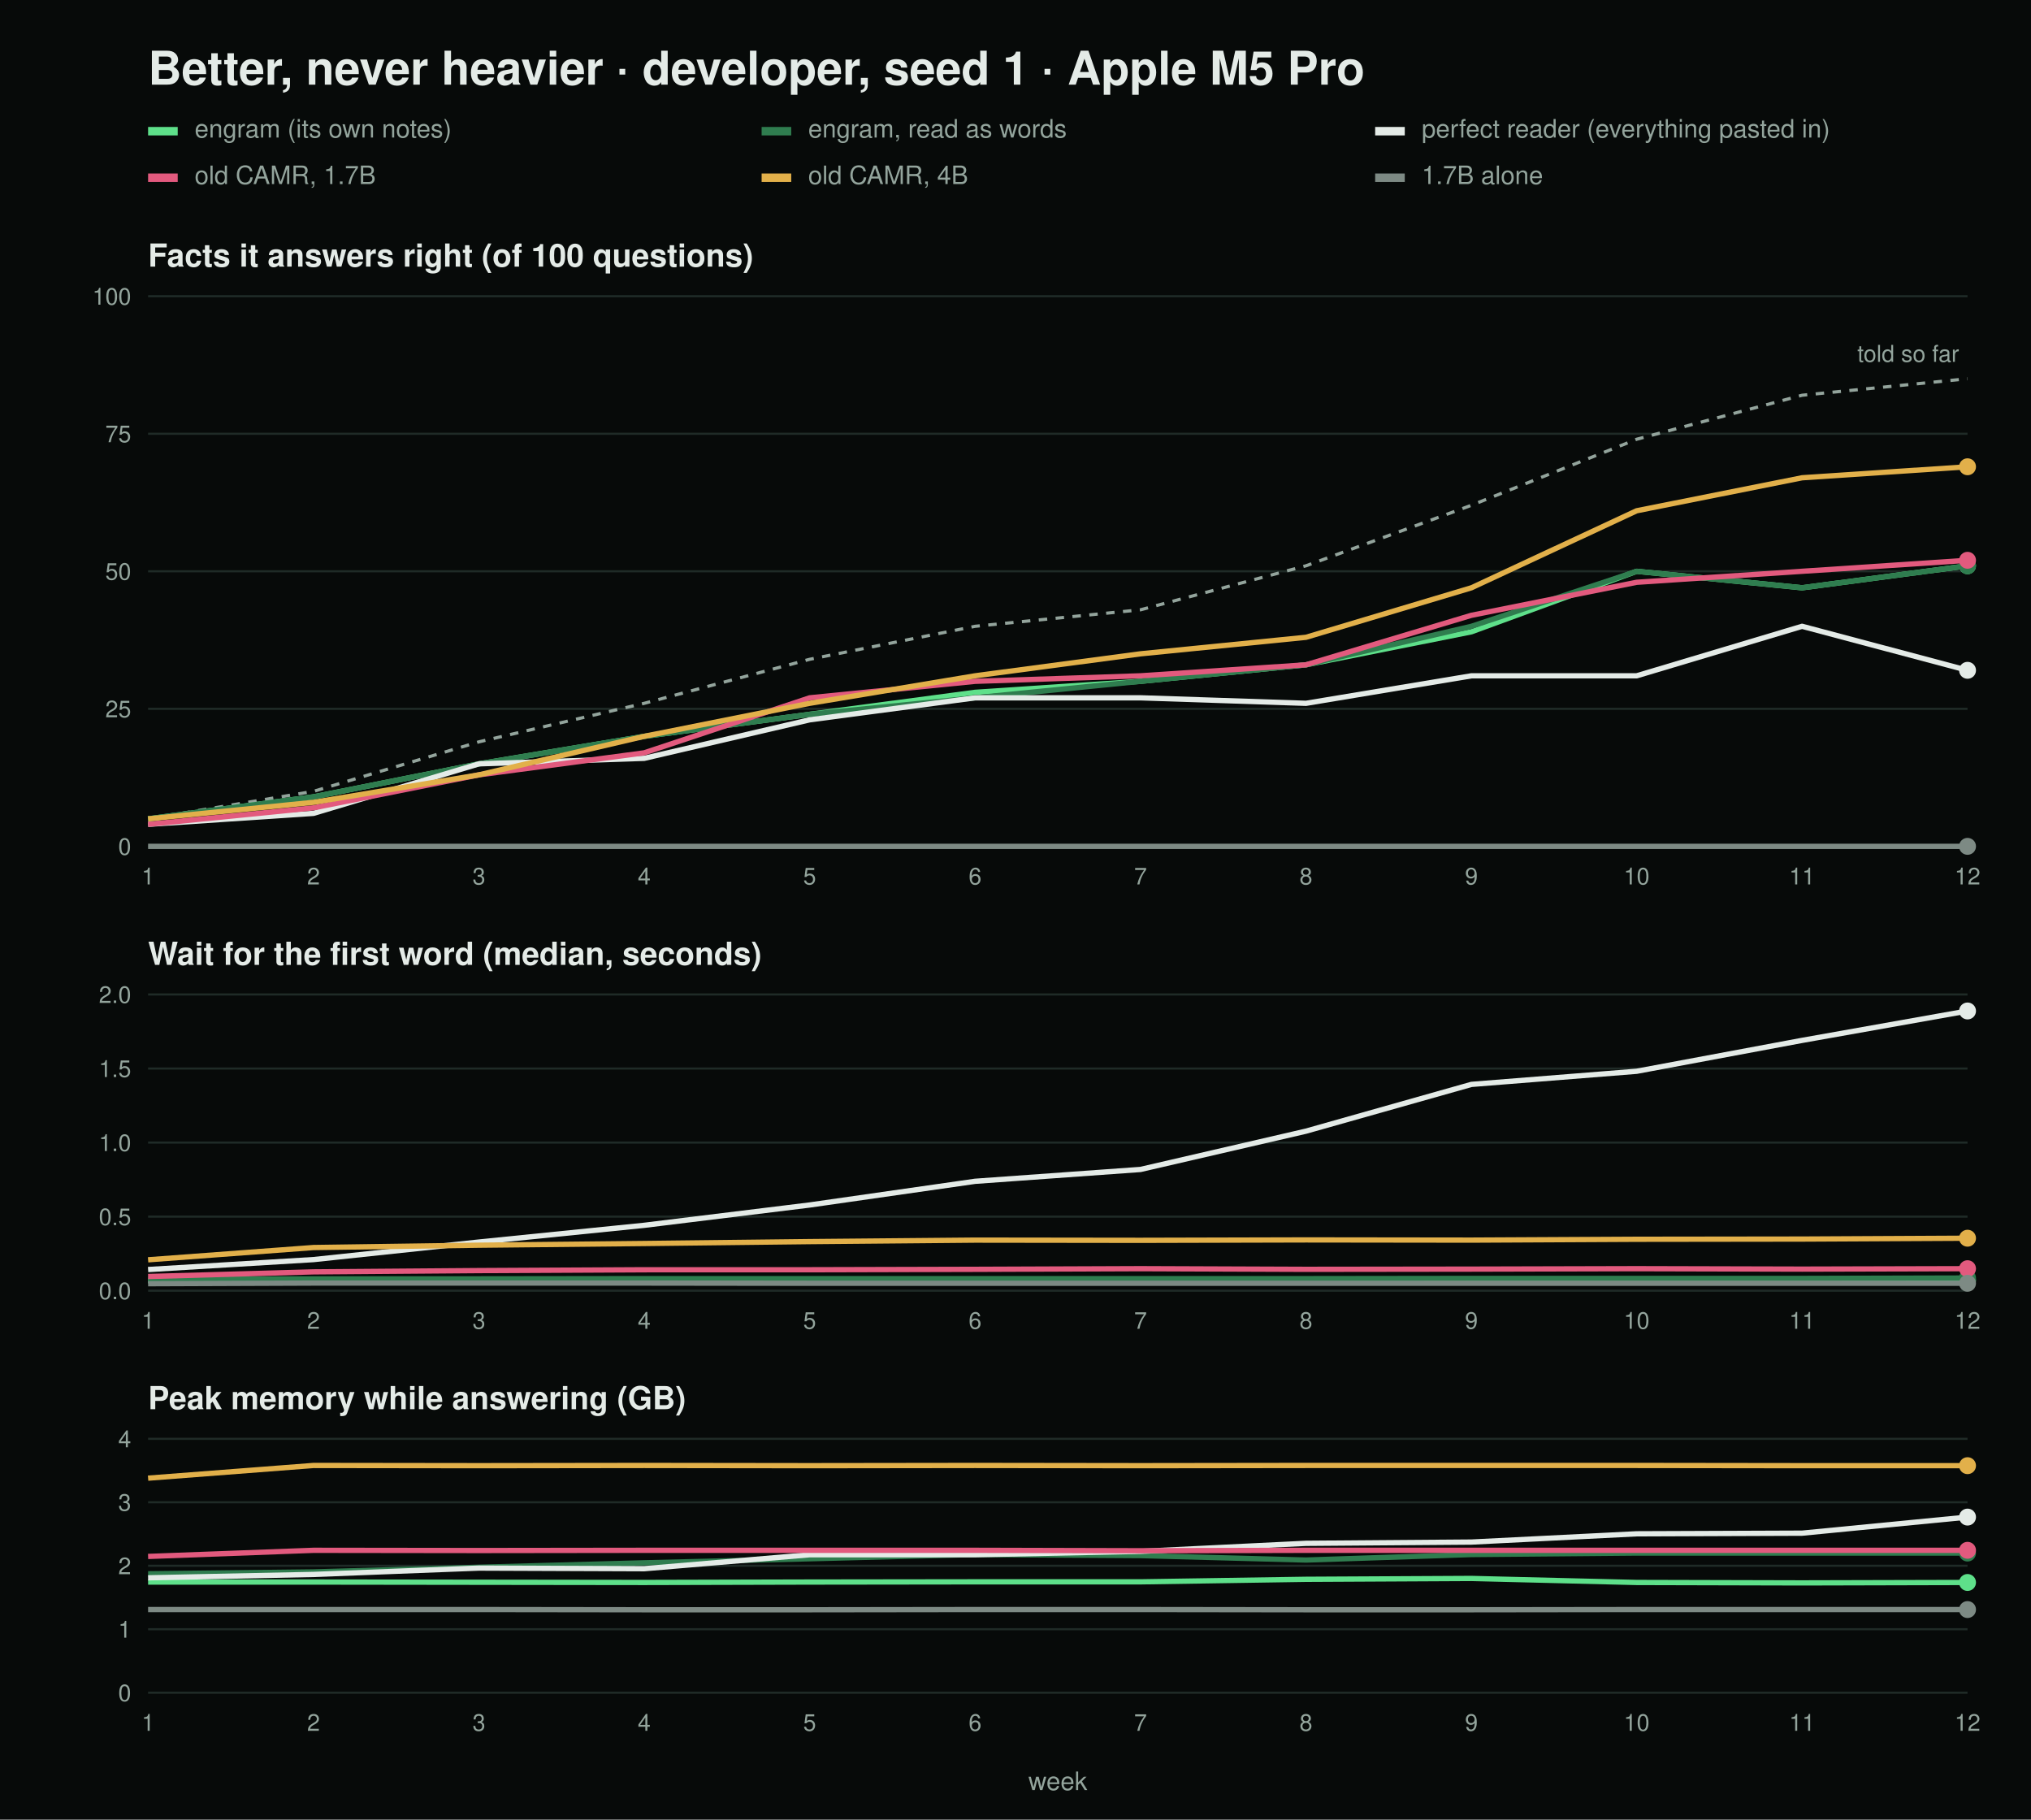
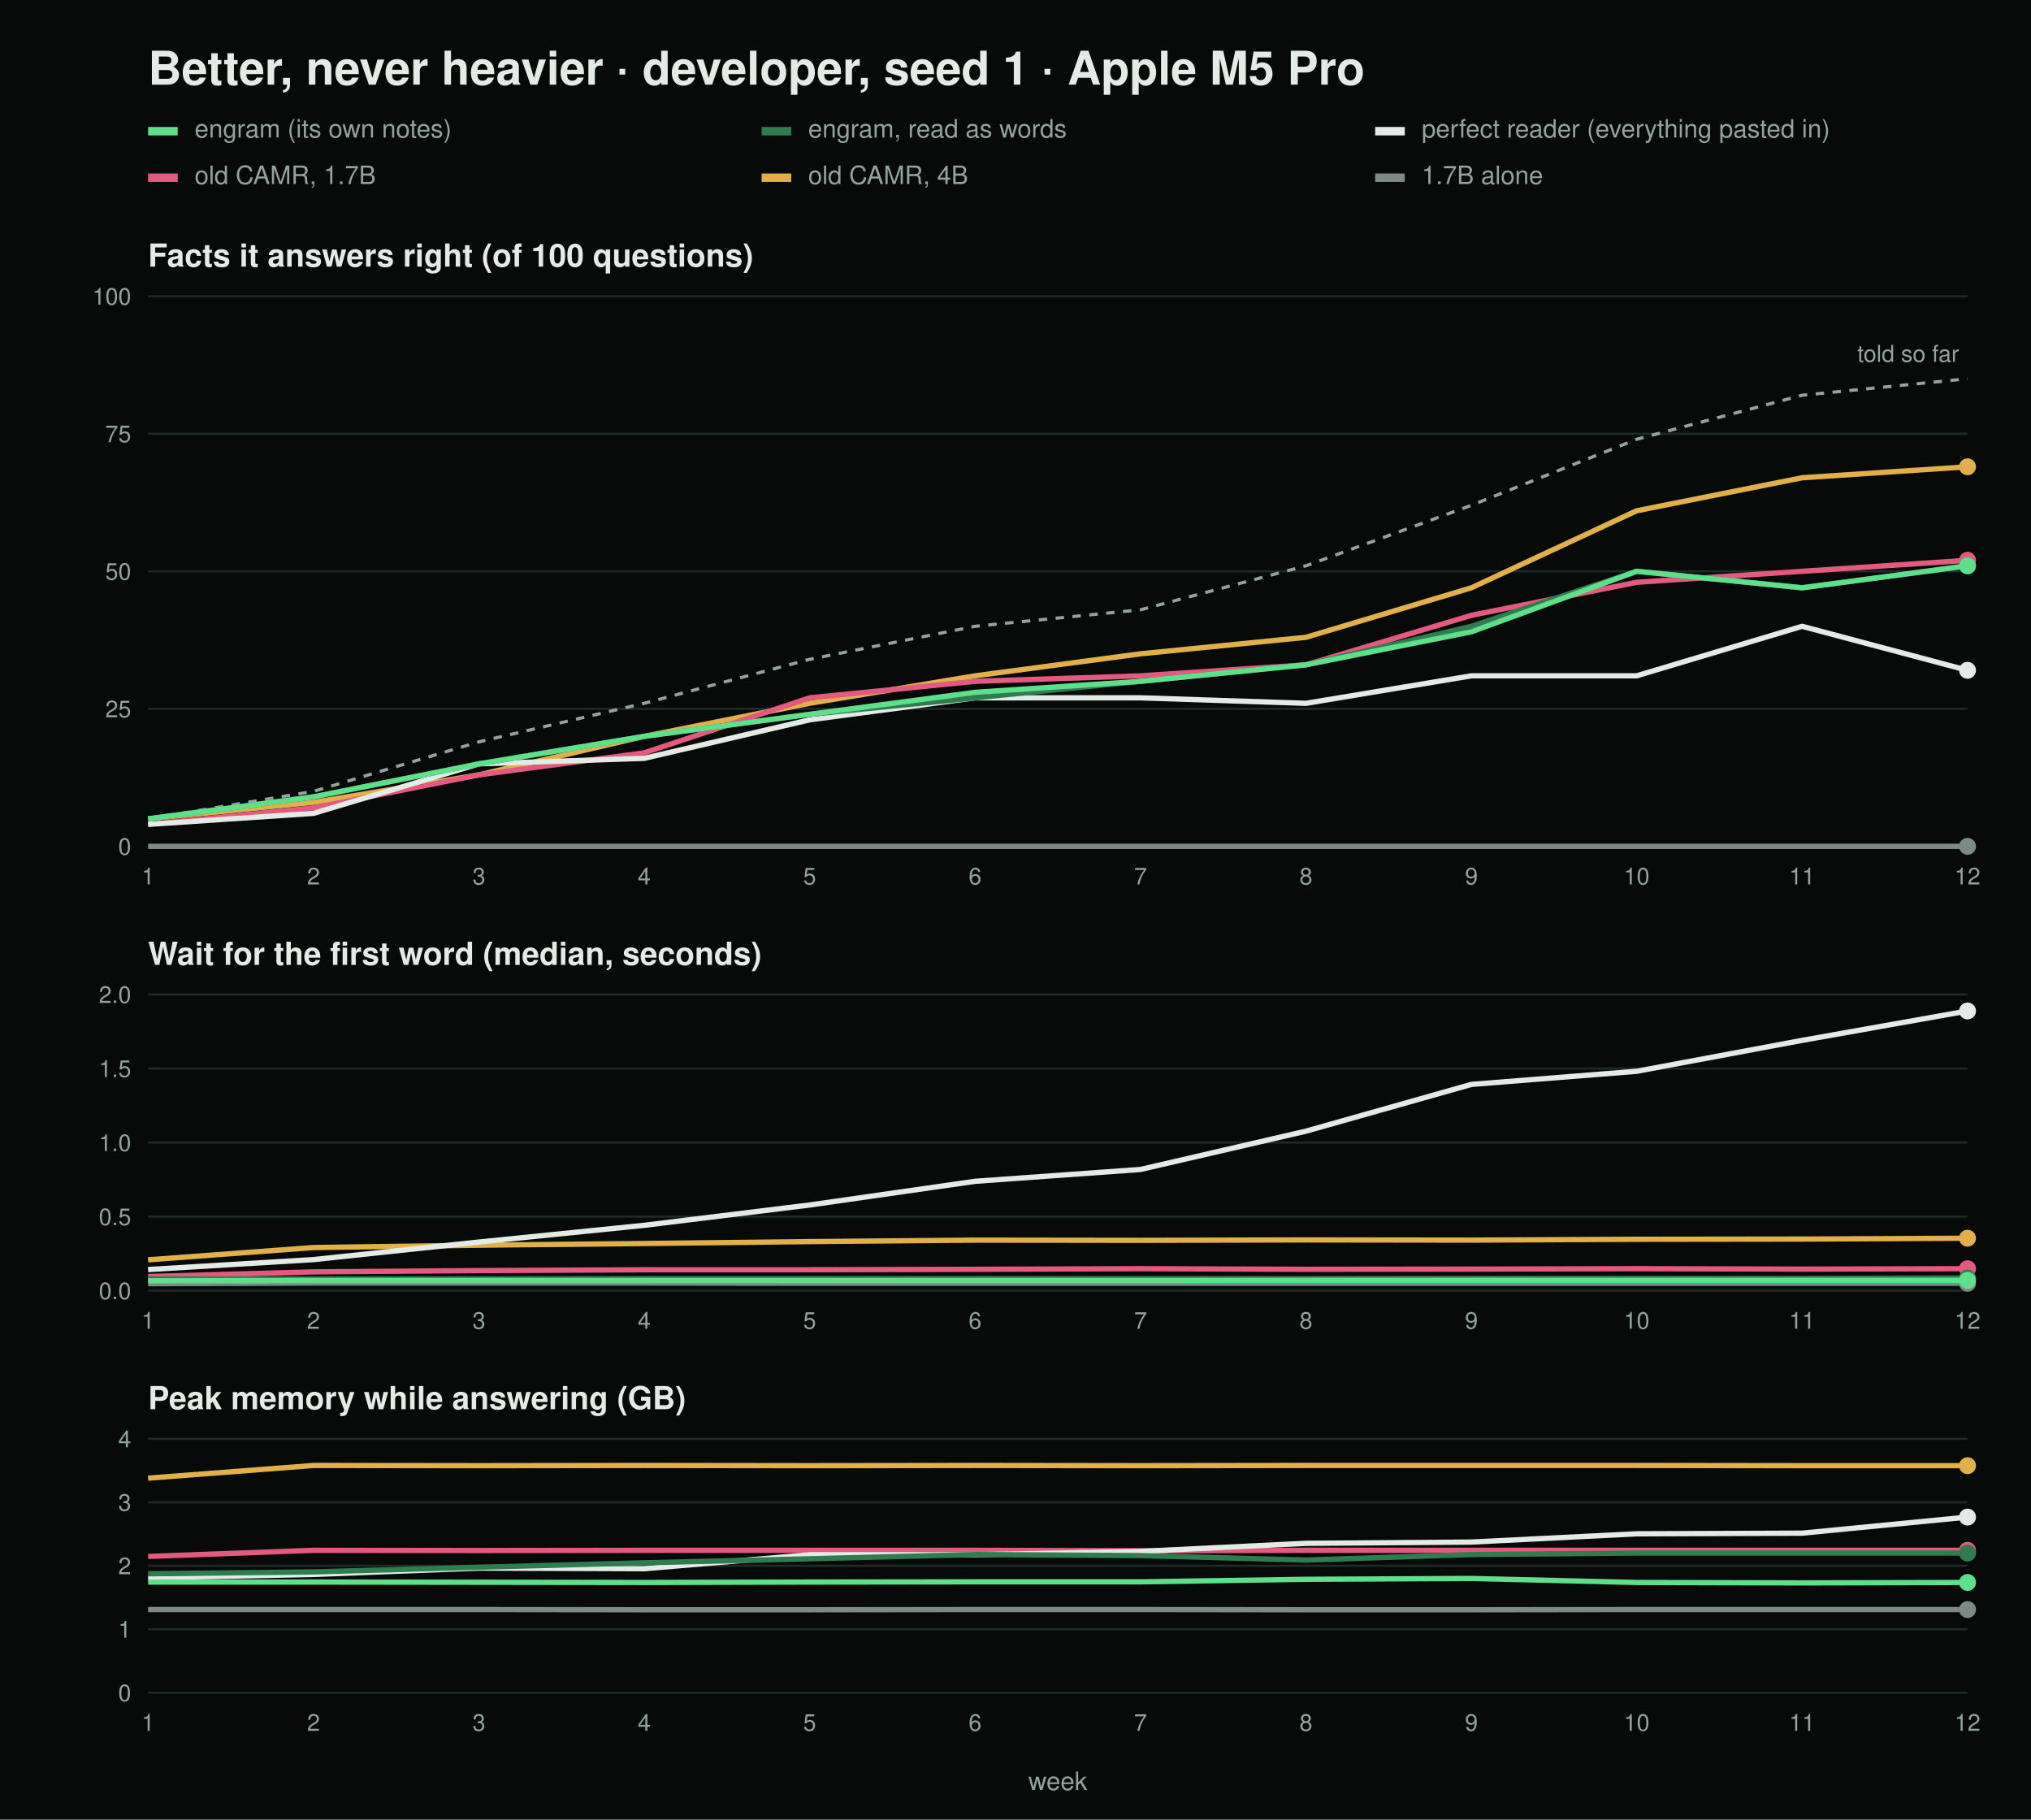
<svg xmlns="http://www.w3.org/2000/svg" viewBox="0 0 960 860" font-family="IBM Plex Sans, -apple-system, Helvetica, sans-serif">
  <rect width="960" height="860" fill="#070a09" />
  <text x="70" y="40" fill="#e4ebe7" font-size="22" font-weight="700">Better, never heavier · developer, seed 1 · Apple M5 Pro</text>
  <rect x="70" y="60" width="14" height="4" fill="#5ee08a" />
  <text x="92" y="65" fill="#93a49c" font-size="12">engram (its own notes)</text>
  <rect x="360" y="60" width="14" height="4" fill="#2f7d4f" />
  <text x="382" y="65" fill="#93a49c" font-size="12">engram, read as words</text>
  <rect x="650" y="60" width="14" height="4" fill="#e4ebe7" />
  <text x="672" y="65" fill="#93a49c" font-size="12">perfect reader (everything pasted in)</text>
  <rect x="70" y="82" width="14" height="4" fill="#e25a7e" />
  <text x="92" y="87" fill="#93a49c" font-size="12">old CAMR, 1.7B</text>
  <rect x="360" y="82" width="14" height="4" fill="#e2b04a" />
  <text x="382" y="87" fill="#93a49c" font-size="12">old CAMR, 4B</text>
  <rect x="650" y="82" width="14" height="4" fill="#7d8a84" />
  <text x="672" y="87" fill="#93a49c" font-size="12">1.7B alone</text>
  <text x="70" y="126" fill="#e4ebe7" font-size="15" font-weight="600">Facts it answers right (of 100 questions)</text>
  <line x1="70" x2="930" y1="400.0" y2="400.0" stroke="#1f2b27" />
  <text x="62" y="404.0" fill="#93a49c" font-size="11" text-anchor="end">0</text>
  <line x1="70" x2="930" y1="335.0" y2="335.0" stroke="#1f2b27" />
  <text x="62" y="339.0" fill="#93a49c" font-size="11" text-anchor="end">25</text>
  <line x1="70" x2="930" y1="270.0" y2="270.0" stroke="#1f2b27" />
  <text x="62" y="274.0" fill="#93a49c" font-size="11" text-anchor="end">50</text>
  <line x1="70" x2="930" y1="205.0" y2="205.0" stroke="#1f2b27" />
  <text x="62" y="209.0" fill="#93a49c" font-size="11" text-anchor="end">75</text>
  <line x1="70" x2="930" y1="140.0" y2="140.0" stroke="#1f2b27" />
  <text x="62" y="144.0" fill="#93a49c" font-size="11" text-anchor="end">100</text>
  <text x="70.0" y="418" fill="#93a49c" font-size="11" text-anchor="middle">1</text>
  <text x="148.2" y="418" fill="#93a49c" font-size="11" text-anchor="middle">2</text>
  <text x="226.4" y="418" fill="#93a49c" font-size="11" text-anchor="middle">3</text>
  <text x="304.5" y="418" fill="#93a49c" font-size="11" text-anchor="middle">4</text>
  <text x="382.7" y="418" fill="#93a49c" font-size="11" text-anchor="middle">5</text>
  <text x="460.9" y="418" fill="#93a49c" font-size="11" text-anchor="middle">6</text>
  <text x="539.1" y="418" fill="#93a49c" font-size="11" text-anchor="middle">7</text>
  <text x="617.3" y="418" fill="#93a49c" font-size="11" text-anchor="middle">8</text>
  <text x="695.5" y="418" fill="#93a49c" font-size="11" text-anchor="middle">9</text>
  <text x="773.6" y="418" fill="#93a49c" font-size="11" text-anchor="middle">10</text>
  <text x="851.8" y="418" fill="#93a49c" font-size="11" text-anchor="middle">11</text>
  <text x="930.0" y="418" fill="#93a49c" font-size="11" text-anchor="middle">12</text>
  <polyline points="70.0,387.0 148.2,374.0 226.4,350.6 304.5,332.4 382.7,311.6 460.9,296.0 539.1,288.2 617.3,267.4 695.5,238.8 773.6,207.6 851.8,186.8 930.0,179.0" fill="none" stroke="#93a49c" stroke-width="1.5" stroke-dasharray="4 4" />
  <text x="926.0" y="171.0" fill="#93a49c" font-size="11" text-anchor="end">told so far</text>
+   <polyline points="70.0,400.0 148.2,400.0 226.4,400.0 304.5,400.0 382.7,400.0 460.9,400.0 539.1,400.0 617.3,400.0 695.5,400.0 773.6,400.0 851.8,400.0 930.0,400.0" fill="none" stroke="#7d8a84" stroke-width="2.5" stroke-linejoin="round" />
+   <circle cx="930.0" cy="400.0" r="4" fill="#7d8a84" />
+   <polyline points="70.0,387.0 148.2,379.2 226.4,366.2 304.5,348.0 382.7,332.4 460.9,319.4 539.1,309.0 617.3,301.2 695.5,277.8 773.6,241.4 851.8,225.8 930.0,220.6" fill="none" stroke="#e2b04a" stroke-width="2.5" stroke-linejoin="round" />
+   <circle cx="930.0" cy="220.6" r="4" fill="#e2b04a" />
+   <polyline points="70.0,389.6 148.2,381.8 226.4,366.2 304.5,355.8 382.7,329.8 460.9,322.0 539.1,319.4 617.3,314.2 695.5,290.8 773.6,275.2 851.8,270.0 930.0,264.8" fill="none" stroke="#e25a7e" stroke-width="2.5" stroke-linejoin="round" />
+   <circle cx="930.0" cy="264.8" r="4" fill="#e25a7e" />
+   <polyline points="70.0,389.6 148.2,384.4 226.4,361.0 304.5,358.4 382.7,340.2 460.9,329.8 539.1,329.8 617.3,332.4 695.5,319.4 773.6,319.4 851.8,296.0 930.0,316.8" fill="none" stroke="#e4ebe7" stroke-width="2.5" stroke-linejoin="round" />
+   <circle cx="930.0" cy="316.8" r="4" fill="#e4ebe7" />
+   <polyline points="70.0,387.0 148.2,376.6 226.4,361.0 304.5,348.0 382.7,337.6 460.9,329.8 539.1,322.0 617.3,314.2 695.5,296.0 773.6,270.0 851.8,277.8 930.0,267.4" fill="none" stroke="#2f7d4f" stroke-width="2.5" stroke-linejoin="round" />
+   <circle cx="930.0" cy="267.4" r="4" fill="#2f7d4f" />
  <polyline points="70.0,387.0 148.2,376.6 226.4,361.0 304.5,348.0 382.7,337.6 460.9,327.2 539.1,322.0 617.3,314.2 695.5,298.6 773.6,270.0 851.8,277.8 930.0,267.4" fill="none" stroke="#5ee08a" stroke-width="2.5" stroke-linejoin="round" />
  <circle cx="930.0" cy="267.4" r="4" fill="#5ee08a" />
-   <polyline points="70.0,387.0 148.2,376.6 226.4,361.0 304.5,348.0 382.7,337.6 460.9,329.8 539.1,322.0 617.3,314.2 695.5,296.0 773.6,270.0 851.8,277.8 930.0,267.4" fill="none" stroke="#2f7d4f" stroke-width="2.5" stroke-linejoin="round" />
-   <circle cx="930.0" cy="267.4" r="4" fill="#2f7d4f" />
-   <polyline points="70.0,389.6 148.2,384.4 226.4,361.0 304.5,358.4 382.7,340.2 460.9,329.8 539.1,329.8 617.3,332.4 695.5,319.4 773.6,319.4 851.8,296.0 930.0,316.8" fill="none" stroke="#e4ebe7" stroke-width="2.5" stroke-linejoin="round" />
-   <circle cx="930.0" cy="316.8" r="4" fill="#e4ebe7" />
-   <polyline points="70.0,389.6 148.2,381.8 226.4,366.2 304.5,355.8 382.7,329.8 460.9,322.0 539.1,319.4 617.3,314.2 695.5,290.8 773.6,275.2 851.8,270.0 930.0,264.8" fill="none" stroke="#e25a7e" stroke-width="2.5" stroke-linejoin="round" />
-   <circle cx="930.0" cy="264.8" r="4" fill="#e25a7e" />
-   <polyline points="70.0,387.0 148.2,379.2 226.4,366.2 304.5,348.0 382.7,332.4 460.9,319.4 539.1,309.0 617.3,301.2 695.5,277.8 773.6,241.4 851.8,225.8 930.0,220.6" fill="none" stroke="#e2b04a" stroke-width="2.5" stroke-linejoin="round" />
-   <circle cx="930.0" cy="220.6" r="4" fill="#e2b04a" />
-   <polyline points="70.0,400.0 148.2,400.0 226.4,400.0 304.5,400.0 382.7,400.0 460.9,400.0 539.1,400.0 617.3,400.0 695.5,400.0 773.6,400.0 851.8,400.0 930.0,400.0" fill="none" stroke="#7d8a84" stroke-width="2.5" stroke-linejoin="round" />
-   <circle cx="930.0" cy="400.0" r="4" fill="#7d8a84" />
  <text x="70" y="456" fill="#e4ebe7" font-size="15" font-weight="600">Wait for the first word (median, seconds)</text>
  <line x1="70" x2="930" y1="610.0" y2="610.0" stroke="#1f2b27" />
  <text x="62" y="614.0" fill="#93a49c" font-size="11" text-anchor="end">0.0</text>
  <line x1="70" x2="930" y1="575.0" y2="575.0" stroke="#1f2b27" />
  <text x="62" y="579.0" fill="#93a49c" font-size="11" text-anchor="end">0.5</text>
  <line x1="70" x2="930" y1="540.0" y2="540.0" stroke="#1f2b27" />
  <text x="62" y="544.0" fill="#93a49c" font-size="11" text-anchor="end">1.0</text>
  <line x1="70" x2="930" y1="505.0" y2="505.0" stroke="#1f2b27" />
  <text x="62" y="509.0" fill="#93a49c" font-size="11" text-anchor="end">1.5</text>
  <line x1="70" x2="930" y1="470.0" y2="470.0" stroke="#1f2b27" />
  <text x="62" y="474.0" fill="#93a49c" font-size="11" text-anchor="end">2.0</text>
  <text x="70.0" y="628" fill="#93a49c" font-size="11" text-anchor="middle">1</text>
  <text x="148.2" y="628" fill="#93a49c" font-size="11" text-anchor="middle">2</text>
  <text x="226.4" y="628" fill="#93a49c" font-size="11" text-anchor="middle">3</text>
  <text x="304.5" y="628" fill="#93a49c" font-size="11" text-anchor="middle">4</text>
  <text x="382.7" y="628" fill="#93a49c" font-size="11" text-anchor="middle">5</text>
  <text x="460.9" y="628" fill="#93a49c" font-size="11" text-anchor="middle">6</text>
  <text x="539.1" y="628" fill="#93a49c" font-size="11" text-anchor="middle">7</text>
  <text x="617.3" y="628" fill="#93a49c" font-size="11" text-anchor="middle">8</text>
  <text x="695.5" y="628" fill="#93a49c" font-size="11" text-anchor="middle">9</text>
  <text x="773.6" y="628" fill="#93a49c" font-size="11" text-anchor="middle">10</text>
  <text x="851.8" y="628" fill="#93a49c" font-size="11" text-anchor="middle">11</text>
  <text x="930.0" y="628" fill="#93a49c" font-size="11" text-anchor="middle">12</text>
+   <polyline points="70.0,606.7 148.2,606.4 226.4,606.4 304.5,606.4 382.7,606.5 460.9,606.5 539.1,606.5 617.3,606.5 695.5,606.5 773.6,606.5 851.8,606.5 930.0,606.5" fill="none" stroke="#7d8a84" stroke-width="2.5" stroke-linejoin="round" />
+   <circle cx="930.0" cy="606.5" r="4" fill="#7d8a84" />
+   <polyline points="70.0,595.4 148.2,589.6 226.4,588.5 304.5,587.7 382.7,586.8 460.9,586.1 539.1,586.2 617.3,586.0 695.5,586.1 773.6,585.7 851.8,585.6 930.0,585.2" fill="none" stroke="#e2b04a" stroke-width="2.5" stroke-linejoin="round" />
+   <circle cx="930.0" cy="585.2" r="4" fill="#e2b04a" />
+   <polyline points="70.0,603.3 148.2,601.1 226.4,600.5 304.5,600.1 382.7,600.1 460.9,599.9 539.1,599.6 617.3,599.9 695.5,599.8 773.6,599.6 851.8,599.8 930.0,599.6" fill="none" stroke="#e25a7e" stroke-width="2.5" stroke-linejoin="round" />
+   <circle cx="930.0" cy="599.6" r="4" fill="#e25a7e" />
+   <polyline points="70.0,600.0 148.2,595.3 226.4,587.0 304.5,579.1 382.7,569.5 460.9,558.3 539.1,552.7 617.3,534.6 695.5,512.5 773.6,506.3 851.8,491.7 930.0,477.8" fill="none" stroke="#e4ebe7" stroke-width="2.5" stroke-linejoin="round" />
+   <circle cx="930.0" cy="477.8" r="4" fill="#e4ebe7" />
+   <polyline points="70.0,604.5 148.2,604.4 226.4,604.4 304.5,604.3 382.7,604.3 460.9,604.3 539.1,604.3 617.3,604.3 695.5,604.2 773.6,604.2 851.8,604.2 930.0,604.0" fill="none" stroke="#2f7d4f" stroke-width="2.5" stroke-linejoin="round" />
+   <circle cx="930.0" cy="604.0" r="4" fill="#2f7d4f" />
  <polyline points="70.0,605.3 148.2,605.2 226.4,605.2 304.5,605.2 382.7,605.2 460.9,605.2 539.1,605.2 617.3,605.1 695.5,605.1 773.6,605.1 851.8,605.1 930.0,605.1" fill="none" stroke="#5ee08a" stroke-width="2.5" stroke-linejoin="round" />
  <circle cx="930.0" cy="605.1" r="4" fill="#5ee08a" />
-   <polyline points="70.0,604.5 148.2,604.4 226.4,604.4 304.5,604.3 382.7,604.3 460.9,604.3 539.1,604.3 617.3,604.3 695.5,604.2 773.6,604.2 851.8,604.2 930.0,604.0" fill="none" stroke="#2f7d4f" stroke-width="2.5" stroke-linejoin="round" />
-   <circle cx="930.0" cy="604.0" r="4" fill="#2f7d4f" />
-   <polyline points="70.0,600.0 148.2,595.3 226.4,587.0 304.5,579.1 382.7,569.5 460.9,558.3 539.1,552.7 617.3,534.6 695.5,512.5 773.6,506.3 851.8,491.7 930.0,477.8" fill="none" stroke="#e4ebe7" stroke-width="2.5" stroke-linejoin="round" />
-   <circle cx="930.0" cy="477.8" r="4" fill="#e4ebe7" />
-   <polyline points="70.0,603.3 148.2,601.1 226.4,600.5 304.5,600.1 382.7,600.1 460.9,599.9 539.1,599.6 617.3,599.9 695.5,599.8 773.6,599.6 851.8,599.8 930.0,599.6" fill="none" stroke="#e25a7e" stroke-width="2.5" stroke-linejoin="round" />
-   <circle cx="930.0" cy="599.6" r="4" fill="#e25a7e" />
-   <polyline points="70.0,595.4 148.2,589.6 226.4,588.5 304.5,587.7 382.7,586.8 460.9,586.1 539.1,586.2 617.3,586.0 695.5,586.1 773.6,585.7 851.8,585.6 930.0,585.2" fill="none" stroke="#e2b04a" stroke-width="2.5" stroke-linejoin="round" />
-   <circle cx="930.0" cy="585.2" r="4" fill="#e2b04a" />
-   <polyline points="70.0,606.7 148.2,606.4 226.4,606.4 304.5,606.4 382.7,606.5 460.9,606.5 539.1,606.5 617.3,606.5 695.5,606.5 773.6,606.5 851.8,606.5 930.0,606.5" fill="none" stroke="#7d8a84" stroke-width="2.5" stroke-linejoin="round" />
-   <circle cx="930.0" cy="606.5" r="4" fill="#7d8a84" />
  <text x="70" y="666" fill="#e4ebe7" font-size="15" font-weight="600">Peak memory while answering (GB)</text>
  <line x1="70" x2="930" y1="800.0" y2="800.0" stroke="#1f2b27" />
  <text x="62" y="804.0" fill="#93a49c" font-size="11" text-anchor="end">0</text>
  <line x1="70" x2="930" y1="770.0" y2="770.0" stroke="#1f2b27" />
  <text x="62" y="774.0" fill="#93a49c" font-size="11" text-anchor="end">1</text>
  <line x1="70" x2="930" y1="740.0" y2="740.0" stroke="#1f2b27" />
  <text x="62" y="744.0" fill="#93a49c" font-size="11" text-anchor="end">2</text>
  <line x1="70" x2="930" y1="710.0" y2="710.0" stroke="#1f2b27" />
  <text x="62" y="714.0" fill="#93a49c" font-size="11" text-anchor="end">3</text>
  <line x1="70" x2="930" y1="680.0" y2="680.0" stroke="#1f2b27" />
  <text x="62" y="684.0" fill="#93a49c" font-size="11" text-anchor="end">4</text>
  <text x="70.0" y="818" fill="#93a49c" font-size="11" text-anchor="middle">1</text>
  <text x="148.2" y="818" fill="#93a49c" font-size="11" text-anchor="middle">2</text>
  <text x="226.4" y="818" fill="#93a49c" font-size="11" text-anchor="middle">3</text>
  <text x="304.5" y="818" fill="#93a49c" font-size="11" text-anchor="middle">4</text>
  <text x="382.7" y="818" fill="#93a49c" font-size="11" text-anchor="middle">5</text>
  <text x="460.9" y="818" fill="#93a49c" font-size="11" text-anchor="middle">6</text>
  <text x="539.1" y="818" fill="#93a49c" font-size="11" text-anchor="middle">7</text>
  <text x="617.3" y="818" fill="#93a49c" font-size="11" text-anchor="middle">8</text>
  <text x="695.5" y="818" fill="#93a49c" font-size="11" text-anchor="middle">9</text>
  <text x="773.6" y="818" fill="#93a49c" font-size="11" text-anchor="middle">10</text>
  <text x="851.8" y="818" fill="#93a49c" font-size="11" text-anchor="middle">11</text>
  <text x="930.0" y="818" fill="#93a49c" font-size="11" text-anchor="middle">12</text>
+   <polyline points="70.0,760.7 148.2,760.7 226.4,760.7 304.5,760.8 382.7,760.8 460.9,760.7 539.1,760.7 617.3,760.8 695.5,760.8 773.6,760.7 851.8,760.7 930.0,760.7" fill="none" stroke="#7d8a84" stroke-width="2.5" stroke-linejoin="round" />
+   <circle cx="930.0" cy="760.7" r="4" fill="#7d8a84" />
+   <polyline points="70.0,698.6 148.2,692.6 226.4,692.7 304.5,692.6 382.7,692.7 460.9,692.6 539.1,692.7 617.3,692.6 695.5,692.6 773.6,692.6 851.8,692.7 930.0,692.7" fill="none" stroke="#e2b04a" stroke-width="2.5" stroke-linejoin="round" />
+   <circle cx="930.0" cy="692.7" r="4" fill="#e2b04a" />
+   <polyline points="70.0,735.6 148.2,732.7 226.4,732.8 304.5,732.7 382.7,732.7 460.9,732.7 539.1,732.9 617.3,732.7 695.5,732.7 773.6,732.7 851.8,732.7 930.0,732.7" fill="none" stroke="#e25a7e" stroke-width="2.5" stroke-linejoin="round" />
+   <circle cx="930.0" cy="732.7" r="4" fill="#e25a7e" />
+   <polyline points="70.0,745.7 148.2,744.1 226.4,741.1 304.5,741.4 382.7,734.8 460.9,734.8 539.1,733.2 617.3,729.4 695.5,728.8 773.6,724.9 851.8,724.6 930.0,717.0" fill="none" stroke="#e4ebe7" stroke-width="2.5" stroke-linejoin="round" />
+   <circle cx="930.0" cy="717.0" r="4" fill="#e4ebe7" />
+   <polyline points="70.0,743.8 148.2,742.9 226.4,740.7 304.5,738.6 382.7,736.7 460.9,734.7 539.1,735.2 617.3,737.3 695.5,734.7 773.6,734.0 851.8,734.0 930.0,734.0" fill="none" stroke="#2f7d4f" stroke-width="2.5" stroke-linejoin="round" />
+   <circle cx="930.0" cy="734.0" r="4" fill="#2f7d4f" />
  <polyline points="70.0,747.7 148.2,747.7 226.4,747.8 304.5,747.9 382.7,747.7 460.9,747.6 539.1,747.6 617.3,746.4 695.5,746.0 773.6,747.9 851.8,748.1 930.0,747.9" fill="none" stroke="#5ee08a" stroke-width="2.5" stroke-linejoin="round" />
  <circle cx="930.0" cy="747.9" r="4" fill="#5ee08a" />
-   <polyline points="70.0,743.8 148.2,742.9 226.4,740.7 304.5,738.6 382.7,736.7 460.9,734.7 539.1,735.2 617.3,737.3 695.5,734.7 773.6,734.0 851.8,734.0 930.0,734.0" fill="none" stroke="#2f7d4f" stroke-width="2.5" stroke-linejoin="round" />
-   <circle cx="930.0" cy="734.0" r="4" fill="#2f7d4f" />
-   <polyline points="70.0,745.7 148.2,744.1 226.4,741.1 304.5,741.4 382.7,734.8 460.9,734.8 539.1,733.2 617.3,729.4 695.5,728.8 773.6,724.9 851.8,724.6 930.0,717.0" fill="none" stroke="#e4ebe7" stroke-width="2.5" stroke-linejoin="round" />
-   <circle cx="930.0" cy="717.0" r="4" fill="#e4ebe7" />
-   <polyline points="70.0,735.6 148.2,732.7 226.4,732.8 304.5,732.7 382.7,732.7 460.9,732.7 539.1,732.9 617.3,732.7 695.5,732.7 773.6,732.7 851.8,732.7 930.0,732.7" fill="none" stroke="#e25a7e" stroke-width="2.5" stroke-linejoin="round" />
-   <circle cx="930.0" cy="732.7" r="4" fill="#e25a7e" />
-   <polyline points="70.0,698.6 148.2,692.6 226.4,692.7 304.5,692.6 382.7,692.7 460.9,692.6 539.1,692.7 617.3,692.6 695.5,692.6 773.6,692.6 851.8,692.7 930.0,692.7" fill="none" stroke="#e2b04a" stroke-width="2.5" stroke-linejoin="round" />
-   <circle cx="930.0" cy="692.7" r="4" fill="#e2b04a" />
-   <polyline points="70.0,760.7 148.2,760.7 226.4,760.7 304.5,760.8 382.7,760.8 460.9,760.7 539.1,760.7 617.3,760.8 695.5,760.8 773.6,760.7 851.8,760.7 930.0,760.7" fill="none" stroke="#7d8a84" stroke-width="2.5" stroke-linejoin="round" />
-   <circle cx="930.0" cy="760.7" r="4" fill="#7d8a84" />
  <text x="500.0" y="846" fill="#93a49c" font-size="12" text-anchor="middle">week</text>
</svg>
